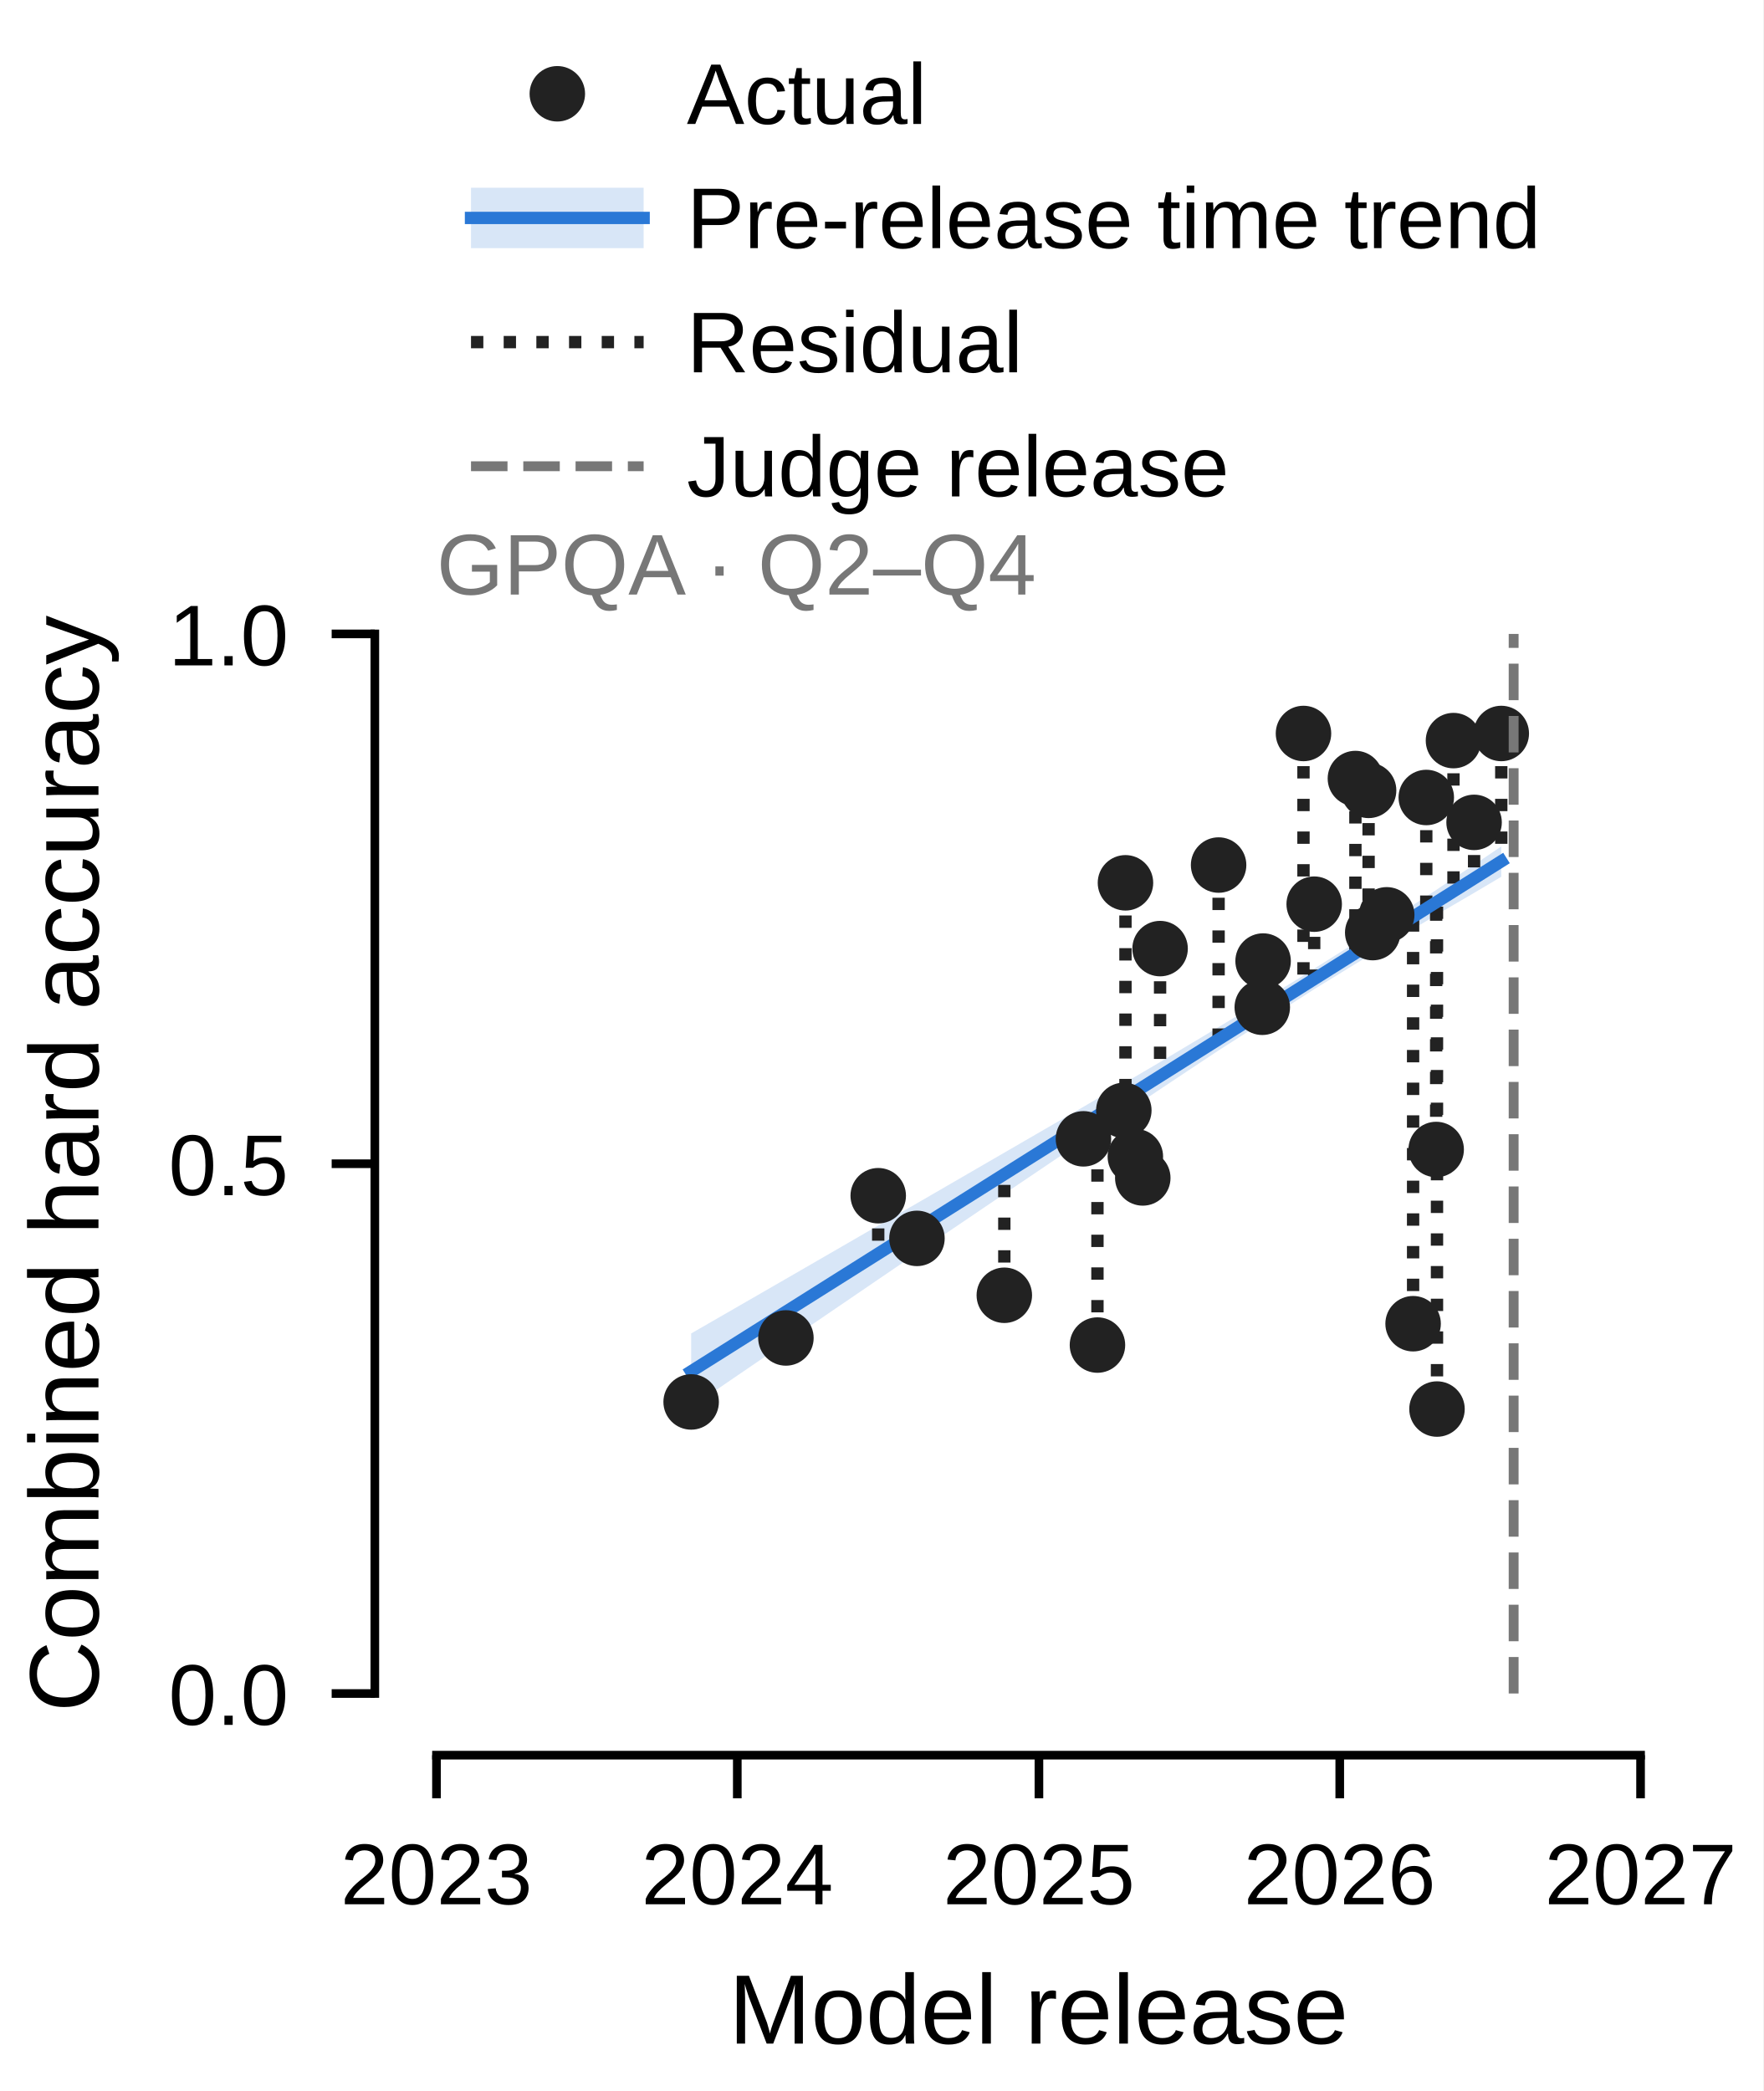
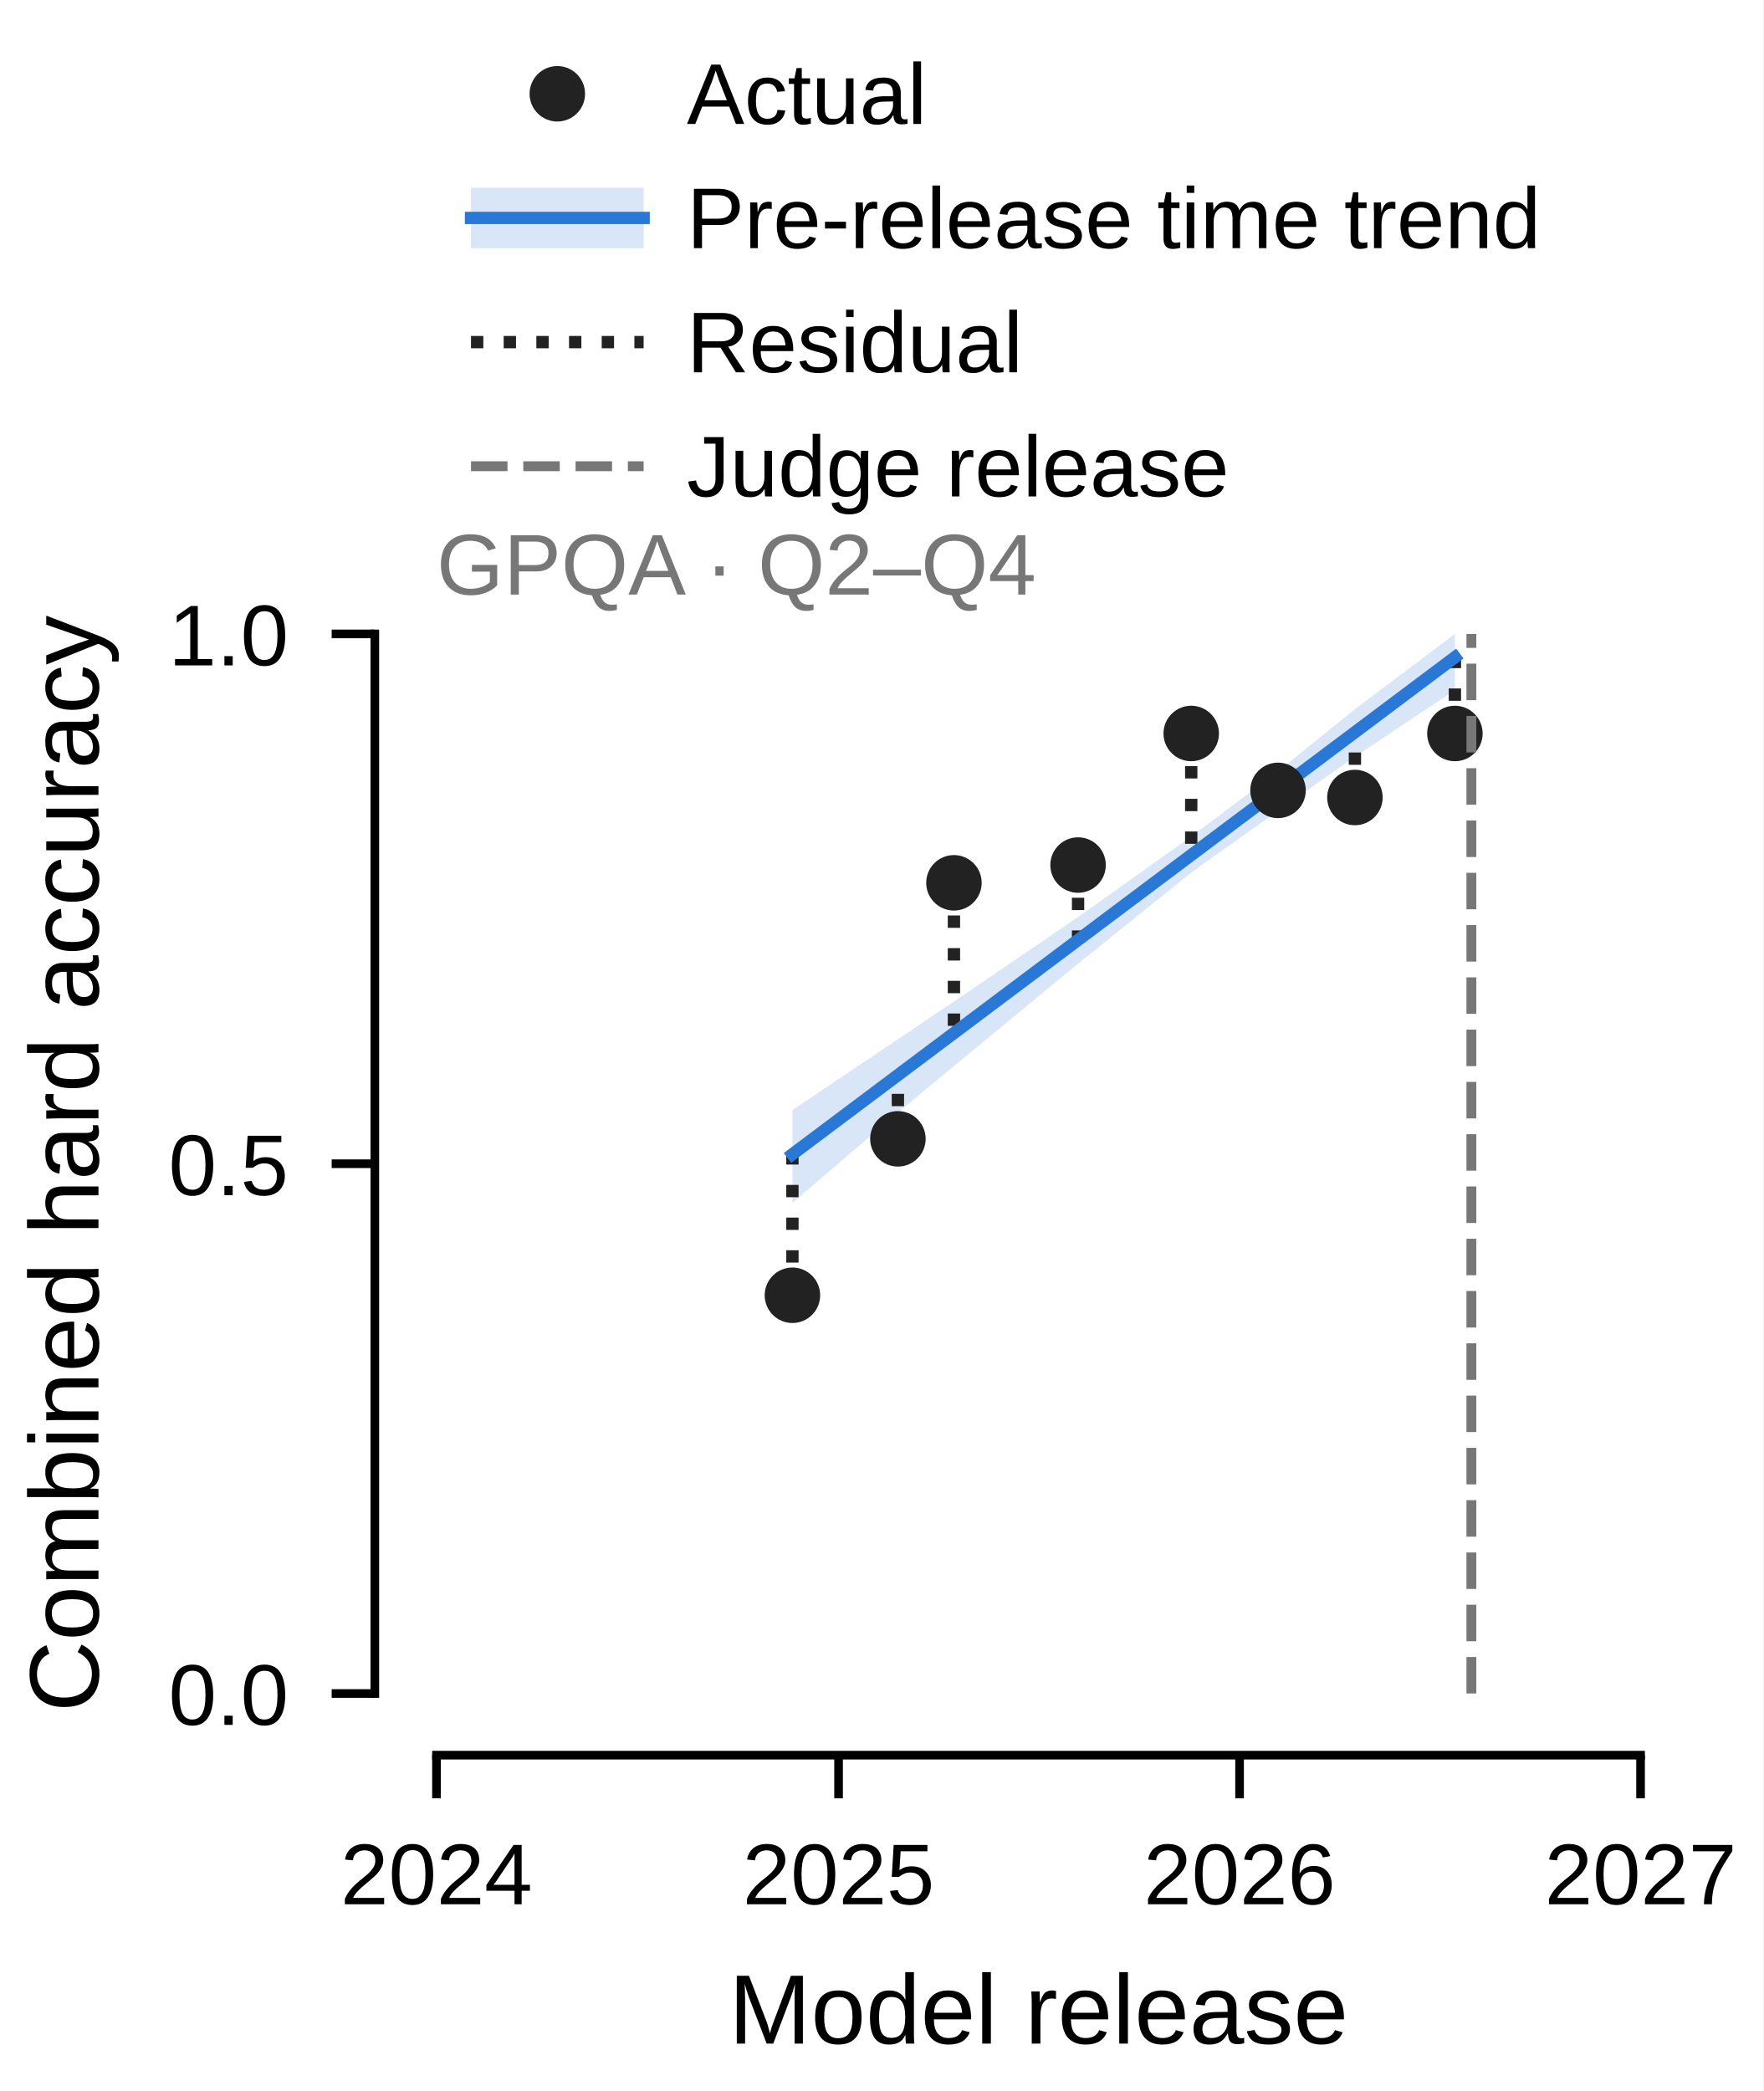
<svg xmlns="http://www.w3.org/2000/svg" xmlns:xlink="http://www.w3.org/1999/xlink" width="142.993pt" height="169.581pt" viewBox="0 0 142.993 169.581" version="1.1">
  <defs>
    <style type="text/css">*{stroke-linejoin: round; stroke-linecap: butt}</style>
  </defs>
  <g id="figure_1">
    <g id="patch_1">
      <path d="M 0 169.581 L 142.993 169.581 L 142.993 0 L 0 0 z " style="fill: #ffffff" />
    </g>
    <g id="axes_1">
      <g id="patch_2">
        <path d="M 35.398 137.344 L 133.048 137.344 L 133.048 51.412 L 35.398 51.412 z " style="fill: #ffffff" />
      </g>
      <g id="FillBetweenPolyCollection_1">
        <defs>
-           <path id="m6901e46c3d" d="M 56.051 -61.435 L 56.051 -55.464 L 63.737 -60.713 L 71.223 -65.819 L 74.364 -67.959 L 81.449 -72.759 L 87.866 -77.092 L 89.002 -77.855 L 91.141 -79.255 L 91.274 -79.347 L 92.076 -79.886 L 92.678 -80.296 L 94.082 -81.242 L 98.827 -84.393 L 102.369 -86.656 L 102.436 -86.698 L 105.711 -88.796 L 106.58 -89.357 L 109.922 -91.406 L 110.992 -92.058 L 111.326 -92.254 L 112.462 -92.931 L 114.601 -94.241 L 115.67 -94.881 L 116.472 -95.372 L 116.539 -95.414 L 117.876 -96.19 L 119.547 -97.168 L 121.752 -98.472 L 121.752 -100.936 L 121.752 -100.936 L 119.547 -99.447 L 117.876 -98.35 L 116.539 -97.449 L 116.472 -97.402 L 115.67 -96.88 L 114.601 -96.184 L 112.462 -94.758 L 111.326 -94.033 L 110.992 -93.819 L 109.922 -93.125 L 106.58 -91.025 L 105.711 -90.469 L 102.436 -88.467 L 102.369 -88.427 L 98.827 -86.286 L 94.082 -83.446 L 92.678 -82.623 L 92.076 -82.269 L 91.274 -81.802 L 91.141 -81.722 L 89.002 -80.483 L 87.866 -79.819 L 81.449 -76.1 L 74.364 -71.995 L 71.223 -70.192 L 63.737 -65.865 L 56.051 -61.435 z " />
+           <path id="m20f9e91477" d="M 64.265 -79.561 L 64.265 -72.028 L 72.819 -79.359 L 77.363 -83.126 L 87.43 -91.428 L 96.607 -98.816 L 103.646 -103.83 L 109.883 -108.214 L 117.991 -113.609 L 117.991 -118.169 L 117.991 -118.169 L 109.883 -112.065 L 103.646 -107.027 L 96.607 -101.74 L 87.43 -95.209 L 77.363 -88.356 L 72.819 -85.294 L 64.265 -79.561 z " />
        </defs>
-         <g clip-path="url(#p6c04bb2d02)">
-           <use xlink:href="#m6901e46c3d" x="0" y="169.581" style="fill: #2a78d6; fill-opacity: 0.18" />
+         <g clip-path="url(#p3a8e45fb0d)">
+           <use xlink:href="#m20f9e91477" x="0" y="169.581" style="fill: #2a78d6; fill-opacity: 0.18" />
        </g>
      </g>
      <g id="matplotlib.axis_1">
        <g id="xtick_1">
          <g id="line2d_1">
            <defs>
-               <path id="m8cc9e7ddc0" d="M 0 0 L 0 3.5 " style="stroke: #000000; stroke-width: 0.7" />
+               <path id="m0e6bafcea6" d="M 0 0 L 0 3.5 " style="stroke: #000000; stroke-width: 0.7" />
            </defs>
            <g>
-               <use xlink:href="#m8cc9e7ddc0" x="35.398" y="142.344" style="stroke: #000000; stroke-width: 0.7" />
+               <use xlink:href="#m0e6bafcea6" x="35.398" y="142.344" style="stroke: #000000; stroke-width: 0.7" />
            </g>
          </g>
          <g id="text_1">
-             <text style="font-size: 7px; font-family: 'Arial', 'DejaVu Sans', sans-serif; text-anchor: middle" x="35.398" y="154.44" transform="rotate(-0 35.39797 154.4402)">2023</text>
+             <text style="font-size: 7px; font-family: 'Arial', 'DejaVu Sans', sans-serif; text-anchor: middle" x="35.398" y="154.44" transform="rotate(-0 35.39797 154.4402)">2024</text>
          </g>
        </g>
        <g id="xtick_2">
          <g id="line2d_2">
            <g>
-               <use xlink:href="#m8cc9e7ddc0" x="59.794" y="142.344" style="stroke: #000000; stroke-width: 0.7" />
+               <use xlink:href="#m0e6bafcea6" x="68.007" y="142.344" style="stroke: #000000; stroke-width: 0.7" />
            </g>
          </g>
          <g id="text_2">
-             <text style="font-size: 7px; font-family: 'Arial', 'DejaVu Sans', sans-serif; text-anchor: middle" x="59.794" y="154.44" transform="rotate(-0 59.79376 154.4402)">2024</text>
+             <text style="font-size: 7px; font-family: 'Arial', 'DejaVu Sans', sans-serif; text-anchor: middle" x="68.007" y="154.44" transform="rotate(-0 68.00737 154.4402)">2025</text>
          </g>
        </g>
        <g id="xtick_3">
          <g id="line2d_3">
            <g>
-               <use xlink:href="#m8cc9e7ddc0" x="84.256" y="142.344" style="stroke: #000000; stroke-width: 0.7" />
+               <use xlink:href="#m0e6bafcea6" x="100.528" y="142.344" style="stroke: #000000; stroke-width: 0.7" />
            </g>
          </g>
          <g id="text_3">
-             <text style="font-size: 7px; font-family: 'Arial', 'DejaVu Sans', sans-serif; text-anchor: middle" x="84.256" y="154.44" transform="rotate(-0 84.25639 154.4402)">2025</text>
+             <text style="font-size: 7px; font-family: 'Arial', 'DejaVu Sans', sans-serif; text-anchor: middle" x="100.528" y="154.44" transform="rotate(-0 100.5277 154.4402)">2026</text>
          </g>
        </g>
        <g id="xtick_4">
          <g id="line2d_4">
            <g>
-               <use xlink:href="#m8cc9e7ddc0" x="108.652" y="142.344" style="stroke: #000000; stroke-width: 0.7" />
+               <use xlink:href="#m0e6bafcea6" x="133.048" y="142.344" style="stroke: #000000; stroke-width: 0.7" />
            </g>
          </g>
          <g id="text_4">
-             <text style="font-size: 7px; font-family: 'Arial', 'DejaVu Sans', sans-serif; text-anchor: middle" x="108.652" y="154.44" transform="rotate(-0 108.6522 154.4402)">2026</text>
-           </g>
-         </g>
-         <g id="xtick_5">
-           <g id="line2d_5">
-             <g>
-               <use xlink:href="#m8cc9e7ddc0" x="133.048" y="142.344" style="stroke: #000000; stroke-width: 0.7" />
-             </g>
-           </g>
-           <g id="text_5">
            <text style="font-size: 7px; font-family: 'Arial', 'DejaVu Sans', sans-serif; text-anchor: middle" x="133.048" y="154.44" transform="rotate(-0 133.048 154.4402)">2027</text>
          </g>
        </g>
-         <g id="text_6">
+         <g id="text_5">
          <text style="font-size: 8px; font-family: 'Arial', 'DejaVu Sans', sans-serif; text-anchor: middle" x="84.223" y="165.738" transform="rotate(-0 84.22297 165.7376)">Model release</text>
        </g>
      </g>
      <g id="matplotlib.axis_2">
        <g id="ytick_1">
+           <g id="line2d_5">
+             <defs>
+               <path id="m668213d8ed" d="M 0 0 L -3.5 0 " style="stroke: #000000; stroke-width: 0.7" />
+             </defs>
+             <g>
+               <use xlink:href="#m668213d8ed" x="30.398" y="137.344" style="stroke: #000000; stroke-width: 0.7" />
+             </g>
+           </g>
+           <g id="text_6">
+             <text style="font-size: 7px; font-family: 'Arial', 'DejaVu Sans', sans-serif; text-anchor: end" x="23.398" y="139.892" transform="rotate(-0 23.39797 139.8921)">0.0</text>
+           </g>
+         </g>
+         <g id="ytick_2">
          <g id="line2d_6">
-             <defs>
-               <path id="mb1ec571390" d="M 0 0 L -3.5 0 " style="stroke: #000000; stroke-width: 0.7" />
-             </defs>
-             <g>
-               <use xlink:href="#mb1ec571390" x="30.398" y="137.344" style="stroke: #000000; stroke-width: 0.7" />
+             <g>
+               <use xlink:href="#m668213d8ed" x="30.398" y="94.378" style="stroke: #000000; stroke-width: 0.7" />
            </g>
          </g>
          <g id="text_7">
-             <text style="font-size: 7px; font-family: 'Arial', 'DejaVu Sans', sans-serif; text-anchor: end" x="23.398" y="139.892" transform="rotate(-0 23.39797 139.8921)">0.0</text>
-           </g>
-         </g>
-         <g id="ytick_2">
+             <text style="font-size: 7px; font-family: 'Arial', 'DejaVu Sans', sans-serif; text-anchor: end" x="23.398" y="96.926" transform="rotate(-0 23.39797 96.92614)">0.5</text>
+           </g>
+         </g>
+         <g id="ytick_3">
          <g id="line2d_7">
            <g>
-               <use xlink:href="#mb1ec571390" x="30.398" y="94.378" style="stroke: #000000; stroke-width: 0.7" />
+               <use xlink:href="#m668213d8ed" x="30.398" y="51.412" style="stroke: #000000; stroke-width: 0.7" />
            </g>
          </g>
          <g id="text_8">
-             <text style="font-size: 7px; font-family: 'Arial', 'DejaVu Sans', sans-serif; text-anchor: end" x="23.398" y="96.926" transform="rotate(-0 23.39797 96.92614)">0.5</text>
-           </g>
-         </g>
-         <g id="ytick_3">
-           <g id="line2d_8">
-             <g>
-               <use xlink:href="#mb1ec571390" x="30.398" y="51.412" style="stroke: #000000; stroke-width: 0.7" />
-             </g>
-           </g>
-           <g id="text_9">
            <text style="font-size: 7px; font-family: 'Arial', 'DejaVu Sans', sans-serif; text-anchor: end" x="23.398" y="53.96" transform="rotate(-0 23.39797 53.96014)">1.0</text>
          </g>
        </g>
-         <g id="text_10">
+         <g id="text_9">
          <text style="font-size: 8px; font-family: 'Arial', 'DejaVu Sans', sans-serif; text-anchor: middle" x="7.984" y="94.378" transform="rotate(-90 7.984219 94.37804)">Combined hard accuracy</text>
        </g>
      </g>
+       <g id="line2d_8">
+         <path d="M 64.265 105.047 L 64.265 93.608 " clip-path="url(#p3a8e45fb0d)" style="fill: none; stroke-dasharray: 1,1.65; stroke-dashoffset: 0; stroke: #222222" />
+       </g>
      <g id="line2d_9">
-         <path d="M 56.051 113.698 L 56.051 111.22 " clip-path="url(#p6c04bb2d02)" style="fill: none; stroke-dasharray: 1,1.65; stroke-dashoffset: 0; stroke: #222222" />
+         <path d="M 72.819 92.36 L 72.819 87.191 " clip-path="url(#p3a8e45fb0d)" style="fill: none; stroke-dasharray: 1,1.65; stroke-dashoffset: 0; stroke: #222222" />
      </g>
      <g id="line2d_10">
-         <path d="M 63.737 108.508 L 63.737 106.381 " clip-path="url(#p6c04bb2d02)" style="fill: none; stroke-dasharray: 1,1.65; stroke-dashoffset: 0; stroke: #222222" />
+         <path d="M 77.363 71.597 L 77.363 83.782 " clip-path="url(#p3a8e45fb0d)" style="fill: none; stroke-dasharray: 1,1.65; stroke-dashoffset: 0; stroke: #222222" />
      </g>
      <g id="line2d_11">
-         <path d="M 71.223 96.973 L 71.223 101.667 " clip-path="url(#p6c04bb2d02)" style="fill: none; stroke-dasharray: 1,1.65; stroke-dashoffset: 0; stroke: #222222" />
+         <path d="M 87.43 70.156 L 87.43 76.229 " clip-path="url(#p3a8e45fb0d)" style="fill: none; stroke-dasharray: 1,1.65; stroke-dashoffset: 0; stroke: #222222" />
      </g>
      <g id="line2d_12">
-         <path d="M 74.364 100.434 L 74.364 99.689 " clip-path="url(#p6c04bb2d02)" style="fill: none; stroke-dasharray: 1,1.65; stroke-dashoffset: 0; stroke: #222222" />
+         <path d="M 96.607 59.486 L 96.607 69.345 " clip-path="url(#p3a8e45fb0d)" style="fill: none; stroke-dasharray: 1,1.65; stroke-dashoffset: 0; stroke: #222222" />
      </g>
      <g id="line2d_13">
-         <path d="M 81.449 105.047 L 81.449 95.228 " clip-path="url(#p6c04bb2d02)" style="fill: none; stroke-dasharray: 1,1.65; stroke-dashoffset: 0; stroke: #222222" />
+         <path d="M 103.646 64.1 L 103.646 64.065 " clip-path="url(#p3a8e45fb0d)" style="fill: none; stroke-dasharray: 1,1.65; stroke-dashoffset: 0; stroke: #222222" />
      </g>
      <g id="line2d_14">
-         <path d="M 87.866 92.36 L 87.866 91.188 " clip-path="url(#p6c04bb2d02)" style="fill: none; stroke-dasharray: 1,1.65; stroke-dashoffset: 0; stroke: #222222" />
+         <path d="M 109.883 64.677 L 109.883 59.386 " clip-path="url(#p3a8e45fb0d)" style="fill: none; stroke-dasharray: 1,1.65; stroke-dashoffset: 0; stroke: #222222" />
      </g>
      <g id="line2d_15">
-         <path d="M 89.002 109.085 L 89.002 90.472 " clip-path="url(#p6c04bb2d02)" style="fill: none; stroke-dasharray: 1,1.65; stroke-dashoffset: 0; stroke: #222222" />
+         <path d="M 117.991 59.486 L 117.991 53.303 " clip-path="url(#p3a8e45fb0d)" style="fill: none; stroke-dasharray: 1,1.65; stroke-dashoffset: 0; stroke: #222222" />
      </g>
      <g id="line2d_16">
-         <path d="M 91.141 90.053 L 91.141 89.126 " clip-path="url(#p6c04bb2d02)" style="fill: none; stroke-dasharray: 1,1.65; stroke-dashoffset: 0; stroke: #222222" />
+         <path d="M 64.265 93.608 L 72.819 87.191 L 77.363 83.782 L 87.43 76.229 L 96.607 69.345 L 103.646 64.065 L 109.883 59.386 L 117.991 53.303 " clip-path="url(#p3a8e45fb0d)" style="fill: none; stroke: #2a78d6; stroke-linecap: square" />
      </g>
      <g id="line2d_17">
-         <path d="M 91.274 71.597 L 91.274 89.042 " clip-path="url(#p6c04bb2d02)" style="fill: none; stroke-dasharray: 1,1.65; stroke-dashoffset: 0; stroke: #222222" />
-       </g>
-       <g id="line2d_18">
-         <path d="M 92.076 93.801 L 92.076 88.537 " clip-path="url(#p6c04bb2d02)" style="fill: none; stroke-dasharray: 1,1.65; stroke-dashoffset: 0; stroke: #222222" />
-       </g>
-       <g id="line2d_19">
-         <path d="M 92.678 95.531 L 92.678 88.158 " clip-path="url(#p6c04bb2d02)" style="fill: none; stroke-dasharray: 1,1.65; stroke-dashoffset: 0; stroke: #222222" />
-       </g>
-       <g id="line2d_20">
-         <path d="M 94.082 76.932 L 94.082 87.274 " clip-path="url(#p6c04bb2d02)" style="fill: none; stroke-dasharray: 1,1.65; stroke-dashoffset: 0; stroke: #222222" />
-       </g>
-       <g id="line2d_21">
-         <path d="M 98.827 70.156 L 98.827 84.286 " clip-path="url(#p6c04bb2d02)" style="fill: none; stroke-dasharray: 1,1.65; stroke-dashoffset: 0; stroke: #222222" />
-       </g>
-       <g id="line2d_22">
-         <path d="M 102.369 81.69 L 102.369 82.056 " clip-path="url(#p6c04bb2d02)" style="fill: none; stroke-dasharray: 1,1.65; stroke-dashoffset: 0; stroke: #222222" />
-       </g>
-       <g id="line2d_23">
-         <path d="M 102.436 77.941 L 102.436 82.013 " clip-path="url(#p6c04bb2d02)" style="fill: none; stroke-dasharray: 1,1.65; stroke-dashoffset: 0; stroke: #222222" />
-       </g>
-       <g id="line2d_24">
-         <path d="M 105.711 59.486 L 105.711 79.951 " clip-path="url(#p6c04bb2d02)" style="fill: none; stroke-dasharray: 1,1.65; stroke-dashoffset: 0; stroke: #222222" />
-       </g>
-       <g id="line2d_25">
-         <path d="M 106.58 73.328 L 106.58 79.404 " clip-path="url(#p6c04bb2d02)" style="fill: none; stroke-dasharray: 1,1.65; stroke-dashoffset: 0; stroke: #222222" />
-       </g>
-       <g id="line2d_26">
-         <path d="M 109.922 63.139 L 109.922 77.3 " clip-path="url(#p6c04bb2d02)" style="fill: none; stroke-dasharray: 1,1.65; stroke-dashoffset: 0; stroke: #222222" />
-       </g>
-       <g id="line2d_27">
-         <path d="M 110.992 64.1 L 110.992 76.627 " clip-path="url(#p6c04bb2d02)" style="fill: none; stroke-dasharray: 1,1.65; stroke-dashoffset: 0; stroke: #222222" />
-       </g>
-       <g id="line2d_28">
-         <path d="M 111.326 75.634 L 111.326 76.416 " clip-path="url(#p6c04bb2d02)" style="fill: none; stroke-dasharray: 1,1.65; stroke-dashoffset: 0; stroke: #222222" />
-       </g>
-       <g id="line2d_29">
-         <path d="M 112.462 74.193 L 112.462 75.701 " clip-path="url(#p6c04bb2d02)" style="fill: none; stroke-dasharray: 1,1.65; stroke-dashoffset: 0; stroke: #222222" />
-       </g>
-       <g id="line2d_30">
-         <path d="M 114.601 107.354 L 114.601 74.354 " clip-path="url(#p6c04bb2d02)" style="fill: none; stroke-dasharray: 1,1.65; stroke-dashoffset: 0; stroke: #222222" />
-       </g>
-       <g id="line2d_31">
-         <path d="M 115.67 64.677 L 115.67 73.681 " clip-path="url(#p6c04bb2d02)" style="fill: none; stroke-dasharray: 1,1.65; stroke-dashoffset: 0; stroke: #222222" />
-       </g>
-       <g id="line2d_32">
-         <path d="M 116.472 93.225 L 116.472 73.176 " clip-path="url(#p6c04bb2d02)" style="fill: none; stroke-dasharray: 1,1.65; stroke-dashoffset: 0; stroke: #222222" />
-       </g>
-       <g id="line2d_33">
-         <path d="M 116.539 114.275 L 116.539 73.134 " clip-path="url(#p6c04bb2d02)" style="fill: none; stroke-dasharray: 1,1.65; stroke-dashoffset: 0; stroke: #222222" />
-       </g>
-       <g id="line2d_34">
-         <path d="M 117.876 60.063 L 117.876 72.292 " clip-path="url(#p6c04bb2d02)" style="fill: none; stroke-dasharray: 1,1.65; stroke-dashoffset: 0; stroke: #222222" />
-       </g>
-       <g id="line2d_35">
-         <path d="M 119.547 66.695 L 119.547 71.24 " clip-path="url(#p6c04bb2d02)" style="fill: none; stroke-dasharray: 1,1.65; stroke-dashoffset: 0; stroke: #222222" />
-       </g>
-       <g id="line2d_36">
-         <path d="M 121.752 59.486 L 121.752 69.851 " clip-path="url(#p6c04bb2d02)" style="fill: none; stroke-dasharray: 1,1.65; stroke-dashoffset: 0; stroke: #222222" />
-       </g>
-       <g id="line2d_37">
-         <path d="M 56.051 111.22 L 63.737 106.381 L 71.223 101.667 L 74.364 99.689 L 81.449 95.228 L 87.866 91.188 L 89.002 90.472 L 91.141 89.126 L 91.274 89.042 L 92.076 88.537 L 92.678 88.158 L 94.082 87.274 L 98.827 84.286 L 102.369 82.056 L 102.436 82.013 L 105.711 79.951 L 106.58 79.404 L 109.922 77.3 L 110.992 76.627 L 111.326 76.416 L 112.462 75.701 L 114.601 74.354 L 115.67 73.681 L 116.472 73.176 L 116.539 73.134 L 117.876 72.292 L 119.547 71.24 L 121.752 69.851 " clip-path="url(#p6c04bb2d02)" style="fill: none; stroke: #2a78d6; stroke-linecap: square" />
-       </g>
-       <g id="line2d_38">
        <defs>
-           <path id="m0603111834" d="M 0 1.75 C 0.464 1.75 0.909 1.566 1.237 1.237 C 1.566 0.909 1.75 0.464 1.75 0 C 1.75 -0.464 1.566 -0.909 1.237 -1.237 C 0.909 -1.566 0.464 -1.75 0 -1.75 C -0.464 -1.75 -0.909 -1.566 -1.237 -1.237 C -1.566 -0.909 -1.75 -0.464 -1.75 0 C -1.75 0.464 -1.566 0.909 -1.237 1.237 C -0.909 1.566 -0.464 1.75 0 1.75 z " style="stroke: #222222" />
+           <path id="mdbd4e094c0" d="M 0 1.75 C 0.464 1.75 0.909 1.566 1.237 1.237 C 1.566 0.909 1.75 0.464 1.75 0 C 1.75 -0.464 1.566 -0.909 1.237 -1.237 C 0.909 -1.566 0.464 -1.75 0 -1.75 C -0.464 -1.75 -0.909 -1.566 -1.237 -1.237 C -1.566 -0.909 -1.75 -0.464 -1.75 0 C -1.75 0.464 -1.566 0.909 -1.237 1.237 C -0.909 1.566 -0.464 1.75 0 1.75 z " style="stroke: #222222" />
        </defs>
        <g>
-           <use xlink:href="#m0603111834" x="56.051" y="113.698" style="fill: #222222; stroke: #222222" />
-           <use xlink:href="#m0603111834" x="63.737" y="108.508" style="fill: #222222; stroke: #222222" />
-           <use xlink:href="#m0603111834" x="71.223" y="96.973" style="fill: #222222; stroke: #222222" />
-           <use xlink:href="#m0603111834" x="74.364" y="100.434" style="fill: #222222; stroke: #222222" />
-           <use xlink:href="#m0603111834" x="81.449" y="105.047" style="fill: #222222; stroke: #222222" />
-           <use xlink:href="#m0603111834" x="87.866" y="92.36" style="fill: #222222; stroke: #222222" />
-           <use xlink:href="#m0603111834" x="89.002" y="109.085" style="fill: #222222; stroke: #222222" />
-           <use xlink:href="#m0603111834" x="91.141" y="90.053" style="fill: #222222; stroke: #222222" />
-           <use xlink:href="#m0603111834" x="91.274" y="71.597" style="fill: #222222; stroke: #222222" />
-           <use xlink:href="#m0603111834" x="92.076" y="93.801" style="fill: #222222; stroke: #222222" />
-           <use xlink:href="#m0603111834" x="92.678" y="95.531" style="fill: #222222; stroke: #222222" />
-           <use xlink:href="#m0603111834" x="94.082" y="76.932" style="fill: #222222; stroke: #222222" />
-           <use xlink:href="#m0603111834" x="98.827" y="70.156" style="fill: #222222; stroke: #222222" />
-           <use xlink:href="#m0603111834" x="102.369" y="81.69" style="fill: #222222; stroke: #222222" />
-           <use xlink:href="#m0603111834" x="102.436" y="77.941" style="fill: #222222; stroke: #222222" />
-           <use xlink:href="#m0603111834" x="105.711" y="59.486" style="fill: #222222; stroke: #222222" />
-           <use xlink:href="#m0603111834" x="106.58" y="73.328" style="fill: #222222; stroke: #222222" />
-           <use xlink:href="#m0603111834" x="109.922" y="63.139" style="fill: #222222; stroke: #222222" />
-           <use xlink:href="#m0603111834" x="110.992" y="64.1" style="fill: #222222; stroke: #222222" />
-           <use xlink:href="#m0603111834" x="111.326" y="75.634" style="fill: #222222; stroke: #222222" />
-           <use xlink:href="#m0603111834" x="112.462" y="74.193" style="fill: #222222; stroke: #222222" />
-           <use xlink:href="#m0603111834" x="114.601" y="107.354" style="fill: #222222; stroke: #222222" />
-           <use xlink:href="#m0603111834" x="115.67" y="64.677" style="fill: #222222; stroke: #222222" />
-           <use xlink:href="#m0603111834" x="116.472" y="93.225" style="fill: #222222; stroke: #222222" />
-           <use xlink:href="#m0603111834" x="116.539" y="114.275" style="fill: #222222; stroke: #222222" />
-           <use xlink:href="#m0603111834" x="117.876" y="60.063" style="fill: #222222; stroke: #222222" />
-           <use xlink:href="#m0603111834" x="119.547" y="66.695" style="fill: #222222; stroke: #222222" />
-           <use xlink:href="#m0603111834" x="121.752" y="59.486" style="fill: #222222; stroke: #222222" />
-         </g>
-       </g>
-       <g id="line2d_39">
-         <path d="M 122.755 137.344 L 122.755 51.412 " clip-path="url(#p6c04bb2d02)" style="fill: none; stroke-dasharray: 2.96,1.28; stroke-dashoffset: 0; stroke: #777777; stroke-width: 0.8" />
-       </g>
-       <g id="line2d_40" />
+           <use xlink:href="#mdbd4e094c0" x="64.265" y="105.047" style="fill: #222222; stroke: #222222" />
+           <use xlink:href="#mdbd4e094c0" x="72.819" y="92.36" style="fill: #222222; stroke: #222222" />
+           <use xlink:href="#mdbd4e094c0" x="77.363" y="71.597" style="fill: #222222; stroke: #222222" />
+           <use xlink:href="#mdbd4e094c0" x="87.43" y="70.156" style="fill: #222222; stroke: #222222" />
+           <use xlink:href="#mdbd4e094c0" x="96.607" y="59.486" style="fill: #222222; stroke: #222222" />
+           <use xlink:href="#mdbd4e094c0" x="103.646" y="64.1" style="fill: #222222; stroke: #222222" />
+           <use xlink:href="#mdbd4e094c0" x="109.883" y="64.677" style="fill: #222222; stroke: #222222" />
+           <use xlink:href="#mdbd4e094c0" x="117.991" y="59.486" style="fill: #222222; stroke: #222222" />
+         </g>
+       </g>
+       <g id="line2d_18">
+         <path d="M 119.327 137.344 L 119.327 51.412 " clip-path="url(#p3a8e45fb0d)" style="fill: none; stroke-dasharray: 2.96,1.28; stroke-dashoffset: 0; stroke: #777777; stroke-width: 0.8" />
+       </g>
+       <g id="line2d_19" />
      <g id="patch_3">
        <path d="M 30.398 137.344 L 30.398 51.412 " style="fill: none; stroke: #000000; stroke-width: 0.7; stroke-linejoin: miter; stroke-linecap: square" />
      </g>
      <g id="patch_4">
        <path d="M 35.398 142.344 L 133.048 142.344 " style="fill: none; stroke: #000000; stroke-width: 0.7; stroke-linejoin: miter; stroke-linecap: square" />
      </g>
-       <g id="text_11">
+       <g id="text_10">
        <text style="font-size: 7px; font-family: 'Arial', 'DejaVu Sans', sans-serif; text-anchor: start; fill: #777777" x="35.398" y="48.22" transform="rotate(-0 35.39797 48.22026)">GPQA · Q2–Q4</text>
      </g>
      <g id="legend_1">
-         <g id="line2d_41">
+         <g id="line2d_20">
          <g>
-             <use xlink:href="#m0603111834" x="45.198" y="7.606" style="fill: #222222; stroke: #222222" />
-           </g>
-         </g>
-         <g id="text_12">
+             <use xlink:href="#mdbd4e094c0" x="45.198" y="7.606" style="fill: #222222; stroke: #222222" />
+           </g>
+         </g>
+         <g id="text_11">
          <text style="font-size: 7px; font-family: 'Arial', 'DejaVu Sans', sans-serif; text-anchor: start" x="55.698" y="10.056" transform="rotate(-0 55.69797 10.05619)">Actual</text>
        </g>
        <g id="patch_5">
          <path d="M 38.198 20.126 L 52.198 20.126 L 52.198 15.226 L 38.198 15.226 z " style="fill: #2a78d6; fill-opacity: 0.18" />
        </g>
-         <g id="line2d_42">
+         <g id="line2d_21">
          <path d="M 38.198 17.676 L 45.198 17.676 L 52.198 17.676 " style="fill: none; stroke: #2a78d6; stroke-linecap: square" />
        </g>
+         <g id="text_12">
+           <text style="font-size: 7px; font-family: 'Arial', 'DejaVu Sans', sans-serif; text-anchor: start" x="55.698" y="20.126" transform="rotate(-0 55.69797 20.12553)">Pre-release time trend</text>
+         </g>
+         <g id="line2d_22">
+           <path d="M 38.198 27.745 L 45.198 27.745 L 52.198 27.745 " style="fill: none; stroke-dasharray: 1,1.65; stroke-dashoffset: 0; stroke: #222222" />
+         </g>
        <g id="text_13">
-           <text style="font-size: 7px; font-family: 'Arial', 'DejaVu Sans', sans-serif; text-anchor: start" x="55.698" y="20.126" transform="rotate(-0 55.69797 20.12553)">Pre-release time trend</text>
-         </g>
-         <g id="line2d_43">
-           <path d="M 38.198 27.745 L 45.198 27.745 L 52.198 27.745 " style="fill: none; stroke-dasharray: 1,1.65; stroke-dashoffset: 0; stroke: #222222" />
+           <text style="font-size: 7px; font-family: 'Arial', 'DejaVu Sans', sans-serif; text-anchor: start" x="55.698" y="30.195" transform="rotate(-0 55.69797 30.19486)">Residual</text>
+         </g>
+         <g id="line2d_23">
+           <path d="M 38.198 37.814 L 45.198 37.814 L 52.198 37.814 " style="fill: none; stroke-dasharray: 2.96,1.28; stroke-dashoffset: 0; stroke: #777777; stroke-width: 0.8" />
        </g>
        <g id="text_14">
-           <text style="font-size: 7px; font-family: 'Arial', 'DejaVu Sans', sans-serif; text-anchor: start" x="55.698" y="30.195" transform="rotate(-0 55.69797 30.19486)">Residual</text>
-         </g>
-         <g id="line2d_44">
-           <path d="M 38.198 37.814 L 45.198 37.814 L 52.198 37.814 " style="fill: none; stroke-dasharray: 2.96,1.28; stroke-dashoffset: 0; stroke: #777777; stroke-width: 0.8" />
-         </g>
-         <g id="text_15">
          <text style="font-size: 7px; font-family: 'Arial', 'DejaVu Sans', sans-serif; text-anchor: start" x="55.698" y="40.264" transform="rotate(-0 55.69797 40.2642)">Judge release</text>
        </g>
      </g>
    </g>
  </g>
  <defs>
-     <clipPath id="p6c04bb2d02">
+     <clipPath id="p3a8e45fb0d">
      <rect x="35.398" y="51.412" width="97.65" height="85.932" />
    </clipPath>
  </defs>
</svg>
